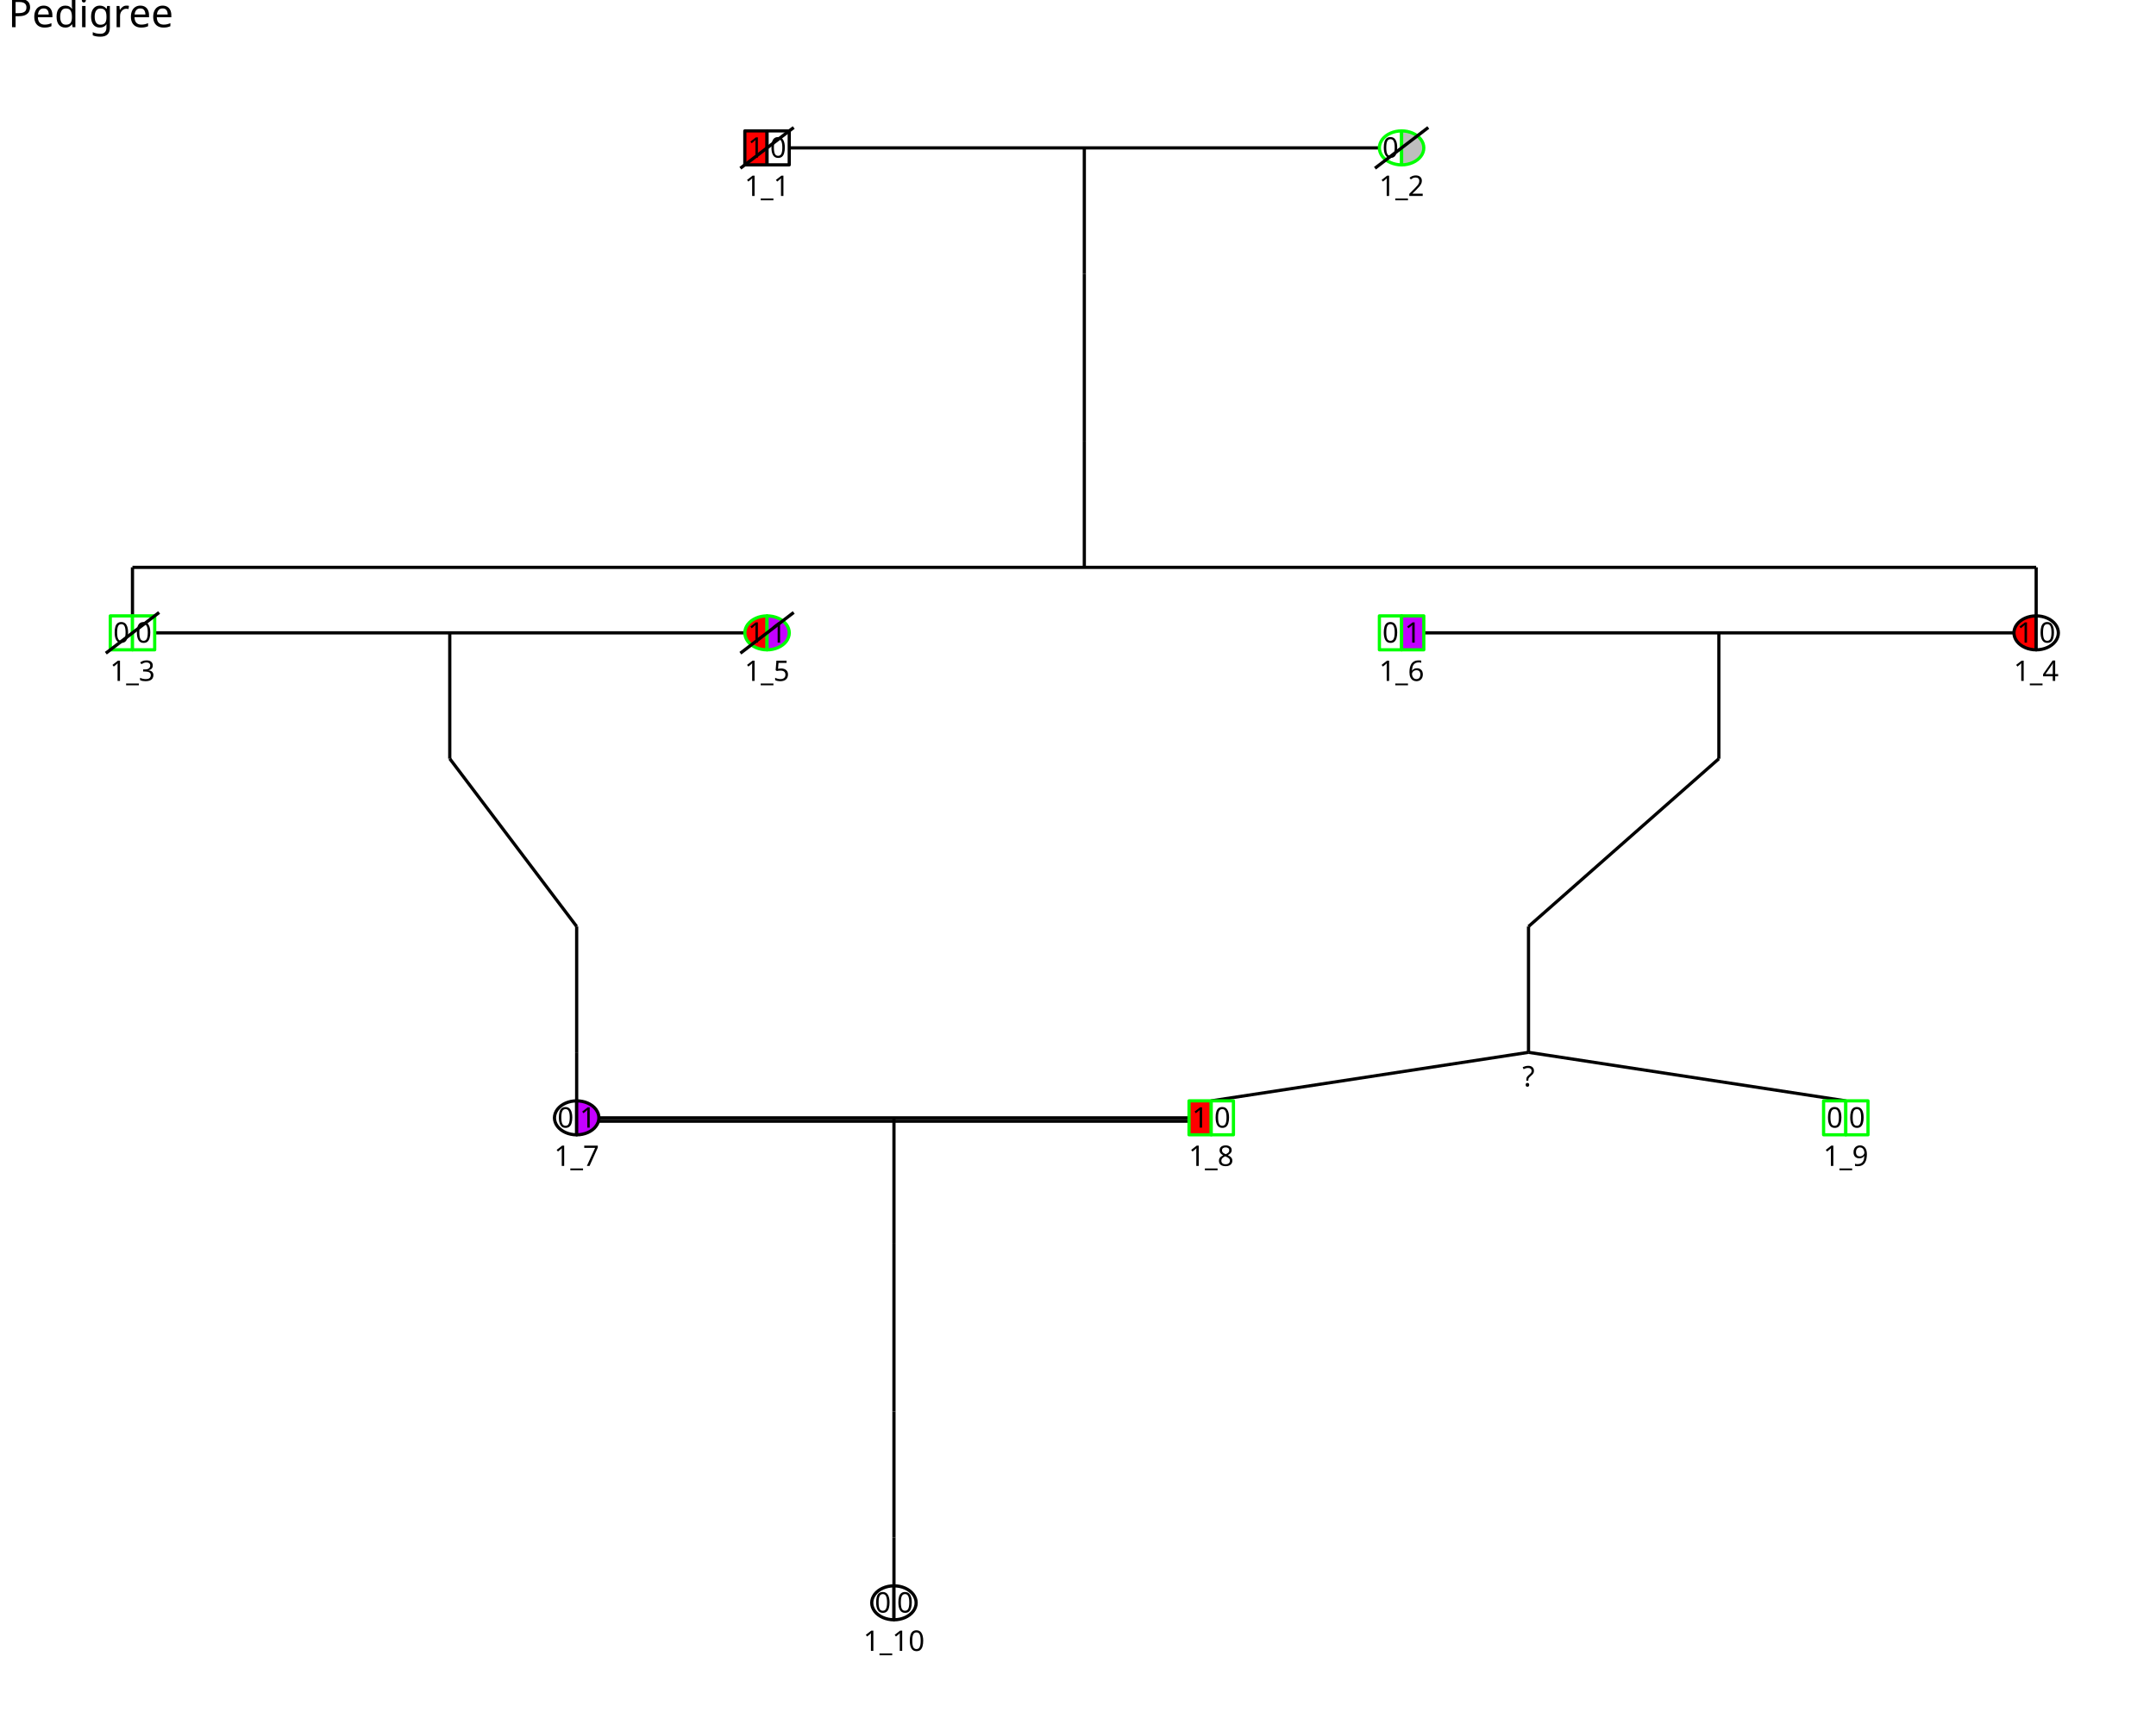
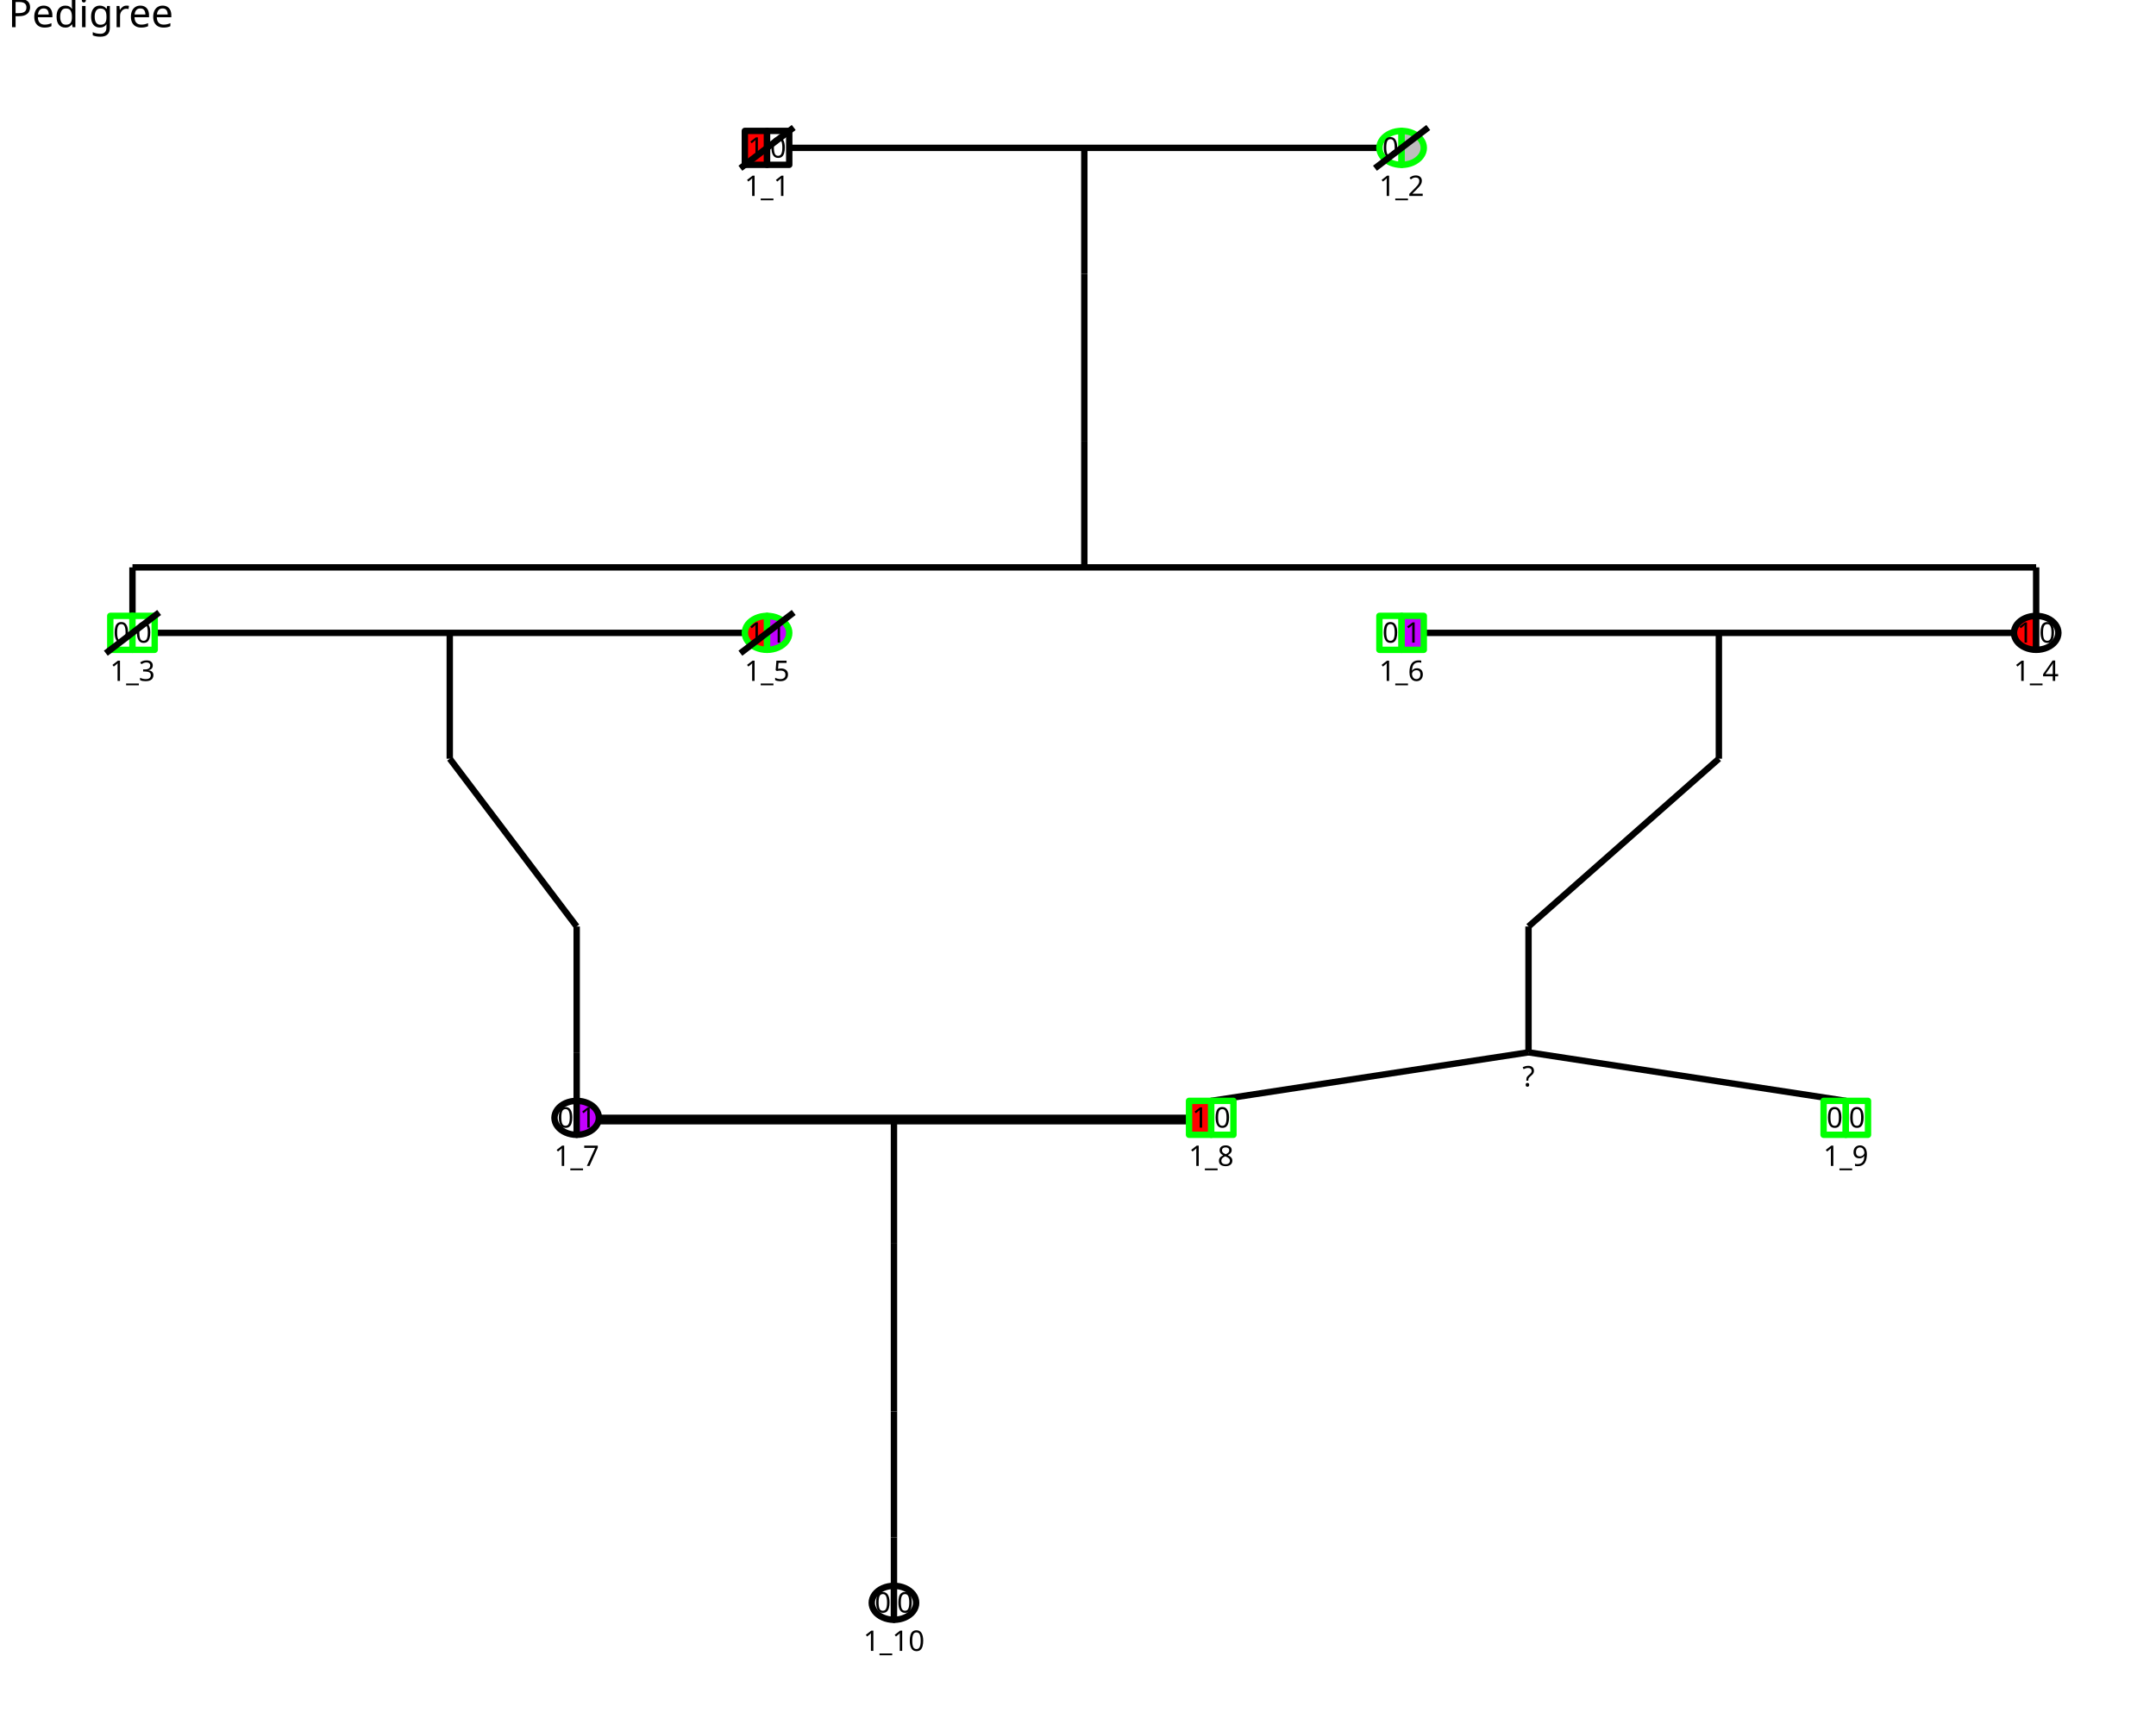
<svg xmlns="http://www.w3.org/2000/svg" class="svglite" data-engine-version="2.0" width="720.00pt" height="576.00pt" viewBox="0 0 720.00 576.00">
  <defs>
    <style type="text/css">
    .svglite line, .svglite polyline, .svglite polygon, .svglite path, .svglite rect, .svglite circle {
      fill: none;
      stroke: #000000;
      stroke-linecap: round;
      stroke-linejoin: round;
      stroke-miterlimit: 10.00;
    }
  </style>
  </defs>
  <rect width="100%" height="100%" style="stroke: none; fill: #FFFFFF;" />
  <defs>
    <clipPath id="cpMC4wMHw3MjAuMDB8MC4wMHw1NzYuMDA=">
      <rect x="0.00" y="0.00" width="720.00" height="576.00" />
    </clipPath>
  </defs>
  <g clip-path="url(#cpMC4wMHw3MjAuMDB8MC4wMHw1NzYuMDA=)">
    <rect x="0.00" y="0.00" width="720.00" height="576.00" style="stroke-width: 1.07; stroke: #FFFFFF; fill: #FFFFFF;" />
  </g>
  <defs>
    <clipPath id="cpMi43NHw3MjAuMDB8MTcuMzB8NTczLjI2">
      <rect x="2.74" y="17.30" width="717.26" height="555.96" />
    </clipPath>
  </defs>
  <g clip-path="url(#cpMi43NHw3MjAuMDB8MTcuMzB8NTczLjI2)">
    <rect x="2.74" y="17.30" width="717.26" height="555.96" style="stroke-width: 1.07; stroke: none;" />
-     <line x1="263.57" y1="49.38" x2="460.65" y2="49.38" style="stroke-width: 1.07; stroke-linecap: butt;" />
-     <line x1="51.66" y1="211.32" x2="248.74" y2="211.32" style="stroke-width: 1.07; stroke-linecap: butt;" />
-     <line x1="200.00" y1="373.26" x2="397.08" y2="373.26" style="stroke-width: 1.07; stroke-linecap: butt;" />
-     <line x1="475.48" y1="211.32" x2="672.56" y2="211.32" style="stroke-width: 1.07; stroke-linecap: butt;" />
-     <line x1="200.00" y1="374.39" x2="397.08" y2="374.39" style="stroke-width: 1.07; stroke-linecap: butt;" />
-     <line x1="44.24" y1="205.65" x2="44.24" y2="189.45" style="stroke-width: 1.07; stroke-linecap: butt;" />
-     <line x1="679.98" y1="205.65" x2="679.98" y2="189.45" style="stroke-width: 1.07; stroke-linecap: butt;" />
-     <line x1="44.24" y1="189.45" x2="679.98" y2="189.45" style="stroke-width: 1.07; stroke-linecap: butt;" />
-     <line x1="362.11" y1="189.45" x2="362.11" y2="147.43" style="stroke-width: 1.07; stroke-linecap: butt;" />
-     <line x1="362.11" y1="147.43" x2="362.11" y2="91.40" style="stroke-width: 1.07; stroke-linecap: butt;" />
-     <line x1="362.11" y1="91.40" x2="362.11" y2="49.38" style="stroke-width: 1.07; stroke-linecap: butt;" />
-     <line x1="192.58" y1="367.59" x2="192.58" y2="351.39" style="stroke-width: 1.07; stroke-linecap: butt;" />
-     <line x1="192.58" y1="351.39" x2="192.58" y2="351.39" style="stroke-width: 1.07; stroke-linecap: butt;" />
-     <line x1="192.58" y1="351.39" x2="192.58" y2="309.37" style="stroke-width: 1.07; stroke-linecap: butt;" />
-     <line x1="192.58" y1="309.37" x2="150.20" y2="253.34" style="stroke-width: 1.07; stroke-linecap: butt;" />
-     <line x1="150.20" y1="253.34" x2="150.20" y2="211.32" style="stroke-width: 1.07; stroke-linecap: butt;" />
-     <line x1="404.49" y1="367.59" x2="510.45" y2="351.39" style="stroke-width: 1.07; stroke-linecap: butt;" />
-     <line x1="616.41" y1="367.59" x2="510.45" y2="351.39" style="stroke-width: 1.07; stroke-linecap: butt;" />
-     <line x1="510.45" y1="351.39" x2="510.45" y2="351.39" style="stroke-width: 1.07; stroke-linecap: butt;" />
-     <line x1="510.45" y1="351.39" x2="510.45" y2="309.37" style="stroke-width: 1.07; stroke-linecap: butt;" />
-     <line x1="510.45" y1="309.37" x2="574.02" y2="253.34" style="stroke-width: 1.07; stroke-linecap: butt;" />
-     <line x1="574.02" y1="253.34" x2="574.02" y2="211.32" style="stroke-width: 1.07; stroke-linecap: butt;" />
-     <line x1="298.54" y1="529.53" x2="298.54" y2="513.33" style="stroke-width: 1.07; stroke-linecap: butt;" />
-     <line x1="298.54" y1="513.33" x2="298.54" y2="513.33" style="stroke-width: 1.07; stroke-linecap: butt;" />
-     <line x1="298.54" y1="513.33" x2="298.54" y2="471.31" style="stroke-width: 1.07; stroke-linecap: butt;" />
-     <line x1="298.54" y1="471.31" x2="298.54" y2="415.28" style="stroke-width: 1.07; stroke-linecap: butt;" />
-     <line x1="298.54" y1="415.28" x2="298.54" y2="373.26" style="stroke-width: 1.07; stroke-linecap: butt;" />
-     <polygon points="256.16,49.38 256.16,55.04 248.74,55.04 248.74,43.71 256.16,43.71 " style="stroke-width: 1.07; stroke-linecap: butt; fill: #FF0000;" />
-     <polygon points="44.24,211.32 44.24,216.98 36.83,216.98 36.83,205.65 44.24,205.65 " style="stroke-width: 1.07; stroke: #00FF00; stroke-linecap: butt; fill: #FFFFFF;" />
-     <polygon points="192.58,373.26 192.58,378.92 191.61,378.88 190.66,378.73 189.74,378.49 188.87,378.16 188.07,377.75 187.34,377.26 186.70,376.71 186.16,376.09 185.73,375.43 185.42,374.72 185.23,374.00 185.16,373.26 185.23,372.52 185.42,371.79 185.73,371.09 186.16,370.42 186.70,369.81 187.34,369.25 188.07,368.76 188.87,368.35 189.74,368.02 190.66,367.78 191.61,367.64 192.58,367.59 " style="stroke-width: 1.07; stroke-linecap: butt; fill: #FFFFFF;" />
-     <polygon points="298.54,535.20 298.54,540.86 297.57,540.82 296.62,540.67 295.70,540.43 294.83,540.10 294.02,539.69 293.29,539.20 292.65,538.65 292.11,538.03 291.69,537.37 291.37,536.66 291.18,535.94 291.12,535.20 291.18,534.46 291.37,533.73 291.69,533.03 292.11,532.36 292.65,531.75 293.29,531.19 294.02,530.70 294.83,530.29 295.70,529.96 296.62,529.72 297.57,529.58 298.54,529.53 " style="stroke-width: 1.07; stroke-linecap: butt; fill: #FFFFFF;" />
-     <polygon points="468.07,49.38 468.07,55.04 467.10,55.00 466.15,54.85 465.23,54.61 464.36,54.28 463.55,53.87 462.82,53.38 462.18,52.83 461.64,52.21 461.22,51.55 460.90,50.84 460.71,50.12 460.65,49.38 460.71,48.64 460.90,47.91 461.22,47.21 461.64,46.54 462.18,45.93 462.82,45.37 463.55,44.88 464.36,44.47 465.23,44.14 466.15,43.90 467.10,43.76 468.07,43.71 " style="stroke-width: 1.07; stroke: #00FF00; stroke-linecap: butt; fill: #FFFFFF;" />
-     <polygon points="256.16,211.32 256.16,216.98 255.19,216.94 254.24,216.79 253.32,216.55 252.45,216.22 251.64,215.81 250.91,215.32 250.27,214.77 249.73,214.15 249.30,213.49 248.99,212.78 248.80,212.06 248.74,211.32 248.80,210.58 248.99,209.85 249.30,209.15 249.73,208.48 250.27,207.87 250.91,207.31 251.64,206.82 252.45,206.41 253.32,206.08 254.24,205.84 255.19,205.70 256.16,205.65 " style="stroke-width: 1.07; stroke: #00FF00; stroke-linecap: butt; fill: #FF0000;" />
-     <polygon points="404.49,373.26 404.49,378.92 397.08,378.92 397.08,367.59 404.49,367.59 " style="stroke-width: 1.07; stroke: #00FF00; stroke-linecap: butt; fill: #FF0000;" />
-     <polygon points="468.07,211.32 468.07,216.98 460.65,216.98 460.65,205.65 468.07,205.65 " style="stroke-width: 1.07; stroke: #00FF00; stroke-linecap: butt; fill: #FFFFFF;" />
-     <polygon points="616.41,373.26 616.41,378.92 608.99,378.92 608.99,367.59 616.41,367.59 " style="stroke-width: 1.07; stroke: #00FF00; stroke-linecap: butt; fill: #FFFFFF;" />
-     <polygon points="679.98,211.32 679.98,216.98 679.01,216.94 678.06,216.79 677.14,216.55 676.27,216.22 675.47,215.81 674.74,215.32 674.10,214.77 673.56,214.15 673.13,213.49 672.82,212.78 672.63,212.06 672.56,211.32 672.63,210.58 672.82,209.85 673.13,209.15 673.56,208.48 674.10,207.87 674.74,207.31 675.47,206.82 676.27,206.41 677.14,206.08 678.06,205.84 679.01,205.70 679.98,205.65 " style="stroke-width: 1.07; stroke-linecap: butt; fill: #FF0000;" />
-     <polygon points="256.16,49.38 256.16,43.71 263.57,43.71 263.57,55.04 256.16,55.04 " style="stroke-width: 1.07; stroke-linecap: butt; fill: #FFFFFF;" />
-     <polygon points="44.24,211.32 44.24,205.65 51.66,205.65 51.66,216.98 44.24,216.98 " style="stroke-width: 1.07; stroke: #00FF00; stroke-linecap: butt; fill: #FFFFFF;" />
-     <polygon points="192.58,373.26 192.58,367.59 193.55,367.64 194.50,367.78 195.42,368.02 196.29,368.35 197.10,368.76 197.83,369.25 198.47,369.81 199.00,370.42 199.43,371.09 199.75,371.79 199.94,372.52 200.00,373.26 199.94,374.00 199.75,374.72 199.43,375.43 199.00,376.09 198.47,376.71 197.83,377.26 197.10,377.75 196.29,378.16 195.42,378.49 194.50,378.73 193.55,378.88 192.58,378.92 " style="stroke-width: 1.07; stroke-linecap: butt; fill: #C300FF;" />
-     <polygon points="298.54,535.20 298.54,529.53 299.51,529.58 300.46,529.72 301.38,529.96 302.25,530.29 303.05,530.70 303.78,531.19 304.42,531.75 304.96,532.36 305.39,533.03 305.70,533.73 305.89,534.46 305.95,535.20 305.89,535.94 305.70,536.66 305.39,537.37 304.96,538.03 304.42,538.65 303.78,539.20 303.05,539.69 302.25,540.10 301.38,540.43 300.46,540.67 299.51,540.82 298.54,540.86 " style="stroke-width: 1.07; stroke-linecap: butt; fill: #FFFFFF;" />
-     <polygon points="468.07,49.38 468.07,43.71 469.04,43.76 469.99,43.90 470.91,44.14 471.78,44.47 472.58,44.88 473.31,45.37 473.95,45.93 474.49,46.54 474.92,47.21 475.23,47.91 475.42,48.64 475.48,49.38 475.42,50.12 475.23,50.84 474.92,51.55 474.49,52.21 473.95,52.83 473.31,53.38 472.58,53.87 471.78,54.28 470.91,54.61 469.99,54.85 469.04,55.00 468.07,55.04 " style="stroke-width: 1.07; stroke: #00FF00; stroke-linecap: butt; fill: #BEBEBE;" />
-     <polygon points="256.16,211.32 256.16,205.65 257.12,205.70 258.07,205.84 258.99,206.08 259.86,206.41 260.67,206.82 261.40,207.31 262.04,207.87 262.58,208.48 263.01,209.15 263.32,209.85 263.51,210.58 263.57,211.32 263.51,212.06 263.32,212.78 263.01,213.49 262.58,214.15 262.04,214.77 261.40,215.32 260.67,215.81 259.86,216.22 258.99,216.55 258.07,216.79 257.12,216.94 256.16,216.98 " style="stroke-width: 1.07; stroke: #00FF00; stroke-linecap: butt; fill: #C300FF;" />
-     <polygon points="404.49,373.26 404.49,367.59 411.91,367.59 411.91,378.92 404.49,378.92 " style="stroke-width: 1.07; stroke: #00FF00; stroke-linecap: butt; fill: #FFFFFF;" />
-     <polygon points="468.07,211.32 468.07,205.65 475.48,205.65 475.48,216.98 468.07,216.98 " style="stroke-width: 1.07; stroke: #00FF00; stroke-linecap: butt; fill: #C300FF;" />
-     <polygon points="616.41,373.26 616.41,367.59 623.82,367.59 623.82,378.92 616.41,378.92 " style="stroke-width: 1.07; stroke: #00FF00; stroke-linecap: butt; fill: #FFFFFF;" />
-     <polygon points="679.98,211.32 679.98,205.65 680.95,205.70 681.90,205.84 682.82,206.08 683.69,206.41 684.50,206.82 685.22,207.31 685.86,207.87 686.40,208.48 686.83,209.15 687.14,209.85 687.33,210.58 687.40,211.32 687.33,212.06 687.14,212.78 686.83,213.49 686.40,214.15 685.86,214.77 685.22,215.32 684.50,215.81 683.69,216.22 682.82,216.55 681.90,216.79 680.95,216.94 679.98,216.98 " style="stroke-width: 1.07; stroke-linecap: butt; fill: #FFFFFF;" />
-     <line x1="247.25" y1="56.18" x2="265.06" y2="42.57" style="stroke-width: 1.07; stroke-linecap: butt;" />
-     <line x1="35.34" y1="218.12" x2="53.14" y2="204.51" style="stroke-width: 1.07; stroke-linecap: butt;" />
-     <line x1="459.17" y1="56.18" x2="476.97" y2="42.57" style="stroke-width: 1.07; stroke-linecap: butt;" />
-     <line x1="247.25" y1="218.12" x2="265.06" y2="204.51" style="stroke-width: 1.07; stroke-linecap: butt;" />
+     <line x1="263.57" y1="49.38" x2="460.65" y2="49.38" style="stroke-width: 2.13; stroke-linecap: butt;" />
+     <line x1="51.66" y1="211.32" x2="248.74" y2="211.32" style="stroke-width: 2.13; stroke-linecap: butt;" />
+     <line x1="200.00" y1="373.26" x2="397.08" y2="373.26" style="stroke-width: 2.13; stroke-linecap: butt;" />
+     <line x1="475.48" y1="211.32" x2="672.56" y2="211.32" style="stroke-width: 2.13; stroke-linecap: butt;" />
+     <line x1="200.00" y1="374.39" x2="397.08" y2="374.39" style="stroke-width: 2.13; stroke-linecap: butt;" />
+     <line x1="44.24" y1="205.65" x2="44.24" y2="189.45" style="stroke-width: 2.13; stroke-linecap: butt;" />
+     <line x1="679.98" y1="205.65" x2="679.98" y2="189.45" style="stroke-width: 2.13; stroke-linecap: butt;" />
+     <line x1="44.24" y1="189.45" x2="679.98" y2="189.45" style="stroke-width: 2.13; stroke-linecap: butt;" />
+     <line x1="362.11" y1="189.45" x2="362.11" y2="147.43" style="stroke-width: 2.13; stroke-linecap: butt;" />
+     <line x1="362.11" y1="147.43" x2="362.11" y2="91.40" style="stroke-width: 2.13; stroke-linecap: butt;" />
+     <line x1="362.11" y1="91.40" x2="362.11" y2="49.38" style="stroke-width: 2.13; stroke-linecap: butt;" />
+     <line x1="192.58" y1="367.59" x2="192.58" y2="351.39" style="stroke-width: 2.13; stroke-linecap: butt;" />
+     <line x1="192.58" y1="351.39" x2="192.58" y2="351.39" style="stroke-width: 2.13; stroke-linecap: butt;" />
+     <line x1="192.58" y1="351.39" x2="192.58" y2="309.37" style="stroke-width: 2.13; stroke-linecap: butt;" />
+     <line x1="192.58" y1="309.37" x2="150.20" y2="253.34" style="stroke-width: 2.13; stroke-linecap: butt;" />
+     <line x1="150.20" y1="253.34" x2="150.20" y2="211.32" style="stroke-width: 2.13; stroke-linecap: butt;" />
+     <line x1="404.49" y1="367.59" x2="510.45" y2="351.39" style="stroke-width: 2.13; stroke-linecap: butt;" />
+     <line x1="616.41" y1="367.59" x2="510.45" y2="351.39" style="stroke-width: 2.13; stroke-linecap: butt;" />
+     <line x1="510.45" y1="351.39" x2="510.45" y2="351.39" style="stroke-width: 2.13; stroke-linecap: butt;" />
+     <line x1="510.45" y1="351.39" x2="510.45" y2="309.37" style="stroke-width: 2.13; stroke-linecap: butt;" />
+     <line x1="510.45" y1="309.37" x2="574.02" y2="253.34" style="stroke-width: 2.13; stroke-linecap: butt;" />
+     <line x1="574.02" y1="253.34" x2="574.02" y2="211.32" style="stroke-width: 2.13; stroke-linecap: butt;" />
+     <line x1="298.54" y1="529.53" x2="298.54" y2="513.33" style="stroke-width: 2.13; stroke-linecap: butt;" />
+     <line x1="298.54" y1="513.33" x2="298.54" y2="513.33" style="stroke-width: 2.13; stroke-linecap: butt;" />
+     <line x1="298.54" y1="513.33" x2="298.54" y2="471.31" style="stroke-width: 2.13; stroke-linecap: butt;" />
+     <line x1="298.54" y1="471.31" x2="298.54" y2="415.28" style="stroke-width: 2.13; stroke-linecap: butt;" />
+     <line x1="298.54" y1="415.28" x2="298.54" y2="373.26" style="stroke-width: 2.13; stroke-linecap: butt;" />
+     <polygon points="256.16,49.38 256.16,55.04 248.74,55.04 248.74,43.71 256.16,43.71 " style="stroke-width: 2.13; stroke-linecap: butt; fill: #FF0000;" />
+     <polygon points="44.24,211.32 44.24,216.98 36.83,216.98 36.83,205.65 44.24,205.65 " style="stroke-width: 2.13; stroke: #00FF00; stroke-linecap: butt; fill: #FFFFFF;" />
+     <polygon points="192.58,373.26 192.58,378.92 191.61,378.88 190.66,378.73 189.74,378.49 188.87,378.16 188.07,377.75 187.34,377.26 186.70,376.71 186.16,376.09 185.73,375.43 185.42,374.72 185.23,374.00 185.16,373.26 185.23,372.52 185.42,371.79 185.73,371.09 186.16,370.42 186.70,369.81 187.34,369.25 188.07,368.76 188.87,368.35 189.74,368.02 190.66,367.78 191.61,367.64 192.58,367.59 " style="stroke-width: 2.13; stroke-linecap: butt; fill: #FFFFFF;" />
+     <polygon points="298.54,535.20 298.54,540.86 297.57,540.82 296.62,540.67 295.70,540.43 294.83,540.10 294.02,539.69 293.29,539.20 292.65,538.65 292.11,538.03 291.69,537.37 291.37,536.66 291.18,535.94 291.12,535.20 291.18,534.46 291.37,533.73 291.69,533.03 292.11,532.36 292.65,531.75 293.29,531.19 294.02,530.70 294.83,530.29 295.70,529.96 296.62,529.72 297.57,529.58 298.54,529.53 " style="stroke-width: 2.13; stroke-linecap: butt; fill: #FFFFFF;" />
+     <polygon points="468.07,49.38 468.07,55.04 467.10,55.00 466.15,54.85 465.23,54.61 464.36,54.28 463.55,53.87 462.82,53.38 462.18,52.83 461.64,52.21 461.22,51.55 460.90,50.84 460.71,50.12 460.65,49.38 460.71,48.64 460.90,47.91 461.22,47.21 461.64,46.54 462.18,45.93 462.82,45.37 463.55,44.88 464.36,44.47 465.23,44.14 466.15,43.90 467.10,43.76 468.07,43.71 " style="stroke-width: 2.13; stroke: #00FF00; stroke-linecap: butt; fill: #FFFFFF;" />
+     <polygon points="256.16,211.32 256.16,216.98 255.19,216.94 254.24,216.79 253.32,216.55 252.45,216.22 251.64,215.81 250.91,215.32 250.27,214.77 249.73,214.15 249.30,213.49 248.99,212.78 248.80,212.06 248.74,211.32 248.80,210.58 248.99,209.85 249.30,209.15 249.73,208.48 250.27,207.87 250.91,207.31 251.64,206.82 252.45,206.41 253.32,206.08 254.24,205.84 255.19,205.70 256.16,205.65 " style="stroke-width: 2.13; stroke: #00FF00; stroke-linecap: butt; fill: #FF0000;" />
+     <polygon points="404.49,373.26 404.49,378.92 397.08,378.92 397.08,367.59 404.49,367.59 " style="stroke-width: 2.13; stroke: #00FF00; stroke-linecap: butt; fill: #FF0000;" />
+     <polygon points="468.07,211.32 468.07,216.98 460.65,216.98 460.65,205.65 468.07,205.65 " style="stroke-width: 2.13; stroke: #00FF00; stroke-linecap: butt; fill: #FFFFFF;" />
+     <polygon points="616.41,373.26 616.41,378.92 608.99,378.92 608.99,367.59 616.41,367.59 " style="stroke-width: 2.13; stroke: #00FF00; stroke-linecap: butt; fill: #FFFFFF;" />
+     <polygon points="679.98,211.32 679.98,216.98 679.01,216.94 678.06,216.79 677.14,216.55 676.27,216.22 675.47,215.81 674.74,215.32 674.10,214.77 673.56,214.15 673.13,213.49 672.82,212.78 672.63,212.06 672.56,211.32 672.63,210.58 672.82,209.85 673.13,209.15 673.56,208.48 674.10,207.87 674.74,207.31 675.47,206.82 676.27,206.41 677.14,206.08 678.06,205.84 679.01,205.70 679.98,205.65 " style="stroke-width: 2.13; stroke-linecap: butt; fill: #FF0000;" />
+     <polygon points="256.16,49.38 256.16,43.71 263.57,43.71 263.57,55.04 256.16,55.04 " style="stroke-width: 2.13; stroke-linecap: butt; fill: #FFFFFF;" />
+     <polygon points="44.24,211.32 44.24,205.65 51.66,205.65 51.66,216.98 44.24,216.98 " style="stroke-width: 2.13; stroke: #00FF00; stroke-linecap: butt; fill: #FFFFFF;" />
+     <polygon points="192.58,373.26 192.58,367.59 193.55,367.64 194.50,367.78 195.42,368.02 196.29,368.35 197.10,368.76 197.83,369.25 198.47,369.81 199.00,370.42 199.43,371.09 199.75,371.79 199.94,372.52 200.00,373.26 199.94,374.00 199.75,374.72 199.43,375.43 199.00,376.09 198.47,376.71 197.83,377.26 197.10,377.75 196.29,378.16 195.42,378.49 194.50,378.73 193.55,378.88 192.58,378.92 " style="stroke-width: 2.13; stroke-linecap: butt; fill: #C300FF;" />
+     <polygon points="298.54,535.20 298.54,529.53 299.51,529.58 300.46,529.72 301.38,529.96 302.25,530.29 303.05,530.70 303.78,531.19 304.42,531.75 304.96,532.36 305.39,533.03 305.70,533.73 305.89,534.46 305.95,535.20 305.89,535.94 305.70,536.66 305.39,537.37 304.96,538.03 304.42,538.65 303.78,539.20 303.05,539.69 302.25,540.10 301.38,540.43 300.46,540.67 299.51,540.82 298.54,540.86 " style="stroke-width: 2.13; stroke-linecap: butt; fill: #FFFFFF;" />
+     <polygon points="468.07,49.38 468.07,43.71 469.04,43.76 469.99,43.90 470.91,44.14 471.78,44.47 472.58,44.88 473.31,45.37 473.95,45.93 474.49,46.54 474.92,47.21 475.23,47.91 475.42,48.64 475.48,49.38 475.42,50.12 475.23,50.84 474.92,51.55 474.49,52.21 473.95,52.83 473.31,53.38 472.58,53.87 471.78,54.28 470.91,54.61 469.99,54.85 469.04,55.00 468.07,55.04 " style="stroke-width: 2.13; stroke: #00FF00; stroke-linecap: butt; fill: #BEBEBE;" />
+     <polygon points="256.16,211.32 256.16,205.65 257.12,205.70 258.07,205.84 258.99,206.08 259.86,206.41 260.67,206.82 261.40,207.31 262.04,207.87 262.58,208.48 263.01,209.15 263.32,209.85 263.51,210.58 263.57,211.32 263.51,212.06 263.32,212.78 263.01,213.49 262.58,214.15 262.04,214.77 261.40,215.32 260.67,215.81 259.86,216.22 258.99,216.55 258.07,216.79 257.12,216.94 256.16,216.98 " style="stroke-width: 2.13; stroke: #00FF00; stroke-linecap: butt; fill: #C300FF;" />
+     <polygon points="404.49,373.26 404.49,367.59 411.91,367.59 411.91,378.92 404.49,378.92 " style="stroke-width: 2.13; stroke: #00FF00; stroke-linecap: butt; fill: #FFFFFF;" />
+     <polygon points="468.07,211.32 468.07,205.65 475.48,205.65 475.48,216.98 468.07,216.98 " style="stroke-width: 2.13; stroke: #00FF00; stroke-linecap: butt; fill: #C300FF;" />
+     <polygon points="616.41,373.26 616.41,367.59 623.82,367.59 623.82,378.92 616.41,378.92 " style="stroke-width: 2.13; stroke: #00FF00; stroke-linecap: butt; fill: #FFFFFF;" />
+     <polygon points="679.98,211.32 679.98,205.65 680.95,205.70 681.90,205.84 682.82,206.08 683.69,206.41 684.50,206.82 685.22,207.31 685.86,207.87 686.40,208.48 686.83,209.15 687.14,209.85 687.33,210.58 687.40,211.32 687.33,212.06 687.14,212.78 686.83,213.49 686.40,214.15 685.86,214.77 685.22,215.32 684.50,215.81 683.69,216.22 682.82,216.55 681.90,216.79 680.95,216.94 679.98,216.98 " style="stroke-width: 2.13; stroke-linecap: butt; fill: #FFFFFF;" />
+     <line x1="247.25" y1="56.18" x2="265.06" y2="42.57" style="stroke-width: 2.13; stroke-linecap: butt;" />
+     <line x1="35.34" y1="218.12" x2="53.14" y2="204.51" style="stroke-width: 2.13; stroke-linecap: butt;" />
+     <line x1="459.17" y1="56.18" x2="476.97" y2="42.57" style="stroke-width: 2.13; stroke-linecap: butt;" />
+     <line x1="247.25" y1="218.12" x2="265.06" y2="204.51" style="stroke-width: 2.13; stroke-linecap: butt;" />
    <text x="252.45" y="52.64" text-anchor="middle" style="font-size: 9.48px; font-family: sans;" textLength="5.28px" lengthAdjust="spacingAndGlyphs">1</text>
    <text x="40.53" y="214.58" text-anchor="middle" style="font-size: 9.48px; font-family: sans;" textLength="5.28px" lengthAdjust="spacingAndGlyphs">0</text>
    <text x="188.87" y="376.52" text-anchor="middle" style="font-size: 9.48px; font-family: sans;" textLength="5.28px" lengthAdjust="spacingAndGlyphs">0</text>
    <text x="294.83" y="538.46" text-anchor="middle" style="font-size: 9.48px; font-family: sans;" textLength="5.28px" lengthAdjust="spacingAndGlyphs">0</text>
    <text x="464.36" y="52.64" text-anchor="middle" style="font-size: 9.48px; font-family: sans;" textLength="5.28px" lengthAdjust="spacingAndGlyphs">0</text>
    <text x="252.45" y="214.58" text-anchor="middle" style="font-size: 9.48px; font-family: sans;" textLength="5.28px" lengthAdjust="spacingAndGlyphs">1</text>
    <text x="400.79" y="376.52" text-anchor="middle" style="font-size: 9.48px; font-family: sans;" textLength="5.28px" lengthAdjust="spacingAndGlyphs">1</text>
    <text x="464.36" y="214.58" text-anchor="middle" style="font-size: 9.48px; font-family: sans;" textLength="5.28px" lengthAdjust="spacingAndGlyphs">0</text>
    <text x="612.70" y="376.52" text-anchor="middle" style="font-size: 9.48px; font-family: sans;" textLength="5.28px" lengthAdjust="spacingAndGlyphs">0</text>
    <text x="676.27" y="214.58" text-anchor="middle" style="font-size: 9.48px; font-family: sans;" textLength="5.28px" lengthAdjust="spacingAndGlyphs">1</text>
    <text x="259.86" y="52.64" text-anchor="middle" style="font-size: 9.48px; font-family: sans;" textLength="5.28px" lengthAdjust="spacingAndGlyphs">0</text>
    <text x="47.95" y="214.58" text-anchor="middle" style="font-size: 9.48px; font-family: sans;" textLength="5.28px" lengthAdjust="spacingAndGlyphs">0</text>
    <text x="196.29" y="376.52" text-anchor="middle" style="font-size: 9.48px; font-family: sans;" textLength="5.28px" lengthAdjust="spacingAndGlyphs">1</text>
    <text x="302.25" y="538.46" text-anchor="middle" style="font-size: 9.48px; font-family: sans;" textLength="5.28px" lengthAdjust="spacingAndGlyphs">0</text>
    <text x="259.86" y="214.58" text-anchor="middle" style="font-size: 9.48px; font-family: sans;" textLength="5.28px" lengthAdjust="spacingAndGlyphs">1</text>
    <text x="408.20" y="376.52" text-anchor="middle" style="font-size: 9.48px; font-family: sans;" textLength="5.28px" lengthAdjust="spacingAndGlyphs">0</text>
    <text x="471.78" y="214.58" text-anchor="middle" style="font-size: 9.48px; font-family: sans;" textLength="5.28px" lengthAdjust="spacingAndGlyphs">1</text>
    <text x="620.12" y="376.52" text-anchor="middle" style="font-size: 9.48px; font-family: sans;" textLength="5.28px" lengthAdjust="spacingAndGlyphs">0</text>
    <text x="683.69" y="214.58" text-anchor="middle" style="font-size: 9.48px; font-family: sans;" textLength="5.28px" lengthAdjust="spacingAndGlyphs">0</text>
    <text x="510.45" y="362.75" text-anchor="middle" style="font-size: 9.48px; font-family: sans;" textLength="5.28px" lengthAdjust="spacingAndGlyphs">?</text>
    <text x="256.16" y="65.43" text-anchor="middle" style="font-size: 9.48px; font-family: sans;" textLength="15.83px" lengthAdjust="spacingAndGlyphs">1_1</text>
    <text x="44.24" y="227.37" text-anchor="middle" style="font-size: 9.48px; font-family: sans;" textLength="15.83px" lengthAdjust="spacingAndGlyphs">1_3</text>
    <text x="192.58" y="389.31" text-anchor="middle" style="font-size: 9.48px; font-family: sans;" textLength="15.83px" lengthAdjust="spacingAndGlyphs">1_7</text>
    <text x="298.54" y="551.25" text-anchor="middle" style="font-size: 9.48px; font-family: sans;" textLength="21.10px" lengthAdjust="spacingAndGlyphs">1_10</text>
    <text x="468.07" y="65.43" text-anchor="middle" style="font-size: 9.48px; font-family: sans;" textLength="15.83px" lengthAdjust="spacingAndGlyphs">1_2</text>
    <text x="256.16" y="227.37" text-anchor="middle" style="font-size: 9.48px; font-family: sans;" textLength="15.83px" lengthAdjust="spacingAndGlyphs">1_5</text>
    <text x="404.49" y="389.31" text-anchor="middle" style="font-size: 9.48px; font-family: sans;" textLength="15.83px" lengthAdjust="spacingAndGlyphs">1_8</text>
    <text x="468.07" y="227.37" text-anchor="middle" style="font-size: 9.48px; font-family: sans;" textLength="15.83px" lengthAdjust="spacingAndGlyphs">1_6</text>
    <text x="616.41" y="389.31" text-anchor="middle" style="font-size: 9.48px; font-family: sans;" textLength="15.83px" lengthAdjust="spacingAndGlyphs">1_9</text>
    <text x="679.98" y="227.37" text-anchor="middle" style="font-size: 9.48px; font-family: sans;" textLength="15.83px" lengthAdjust="spacingAndGlyphs">1_4</text>
  </g>
  <g clip-path="url(#cpMC4wMHw3MjAuMDB8MC4wMHw1NzYuMDA=)">
    <text x="2.74" y="9.08" style="font-size: 13.20px; font-family: sans;" textLength="52.84px" lengthAdjust="spacingAndGlyphs">Pedigree</text>
  </g>
</svg>
